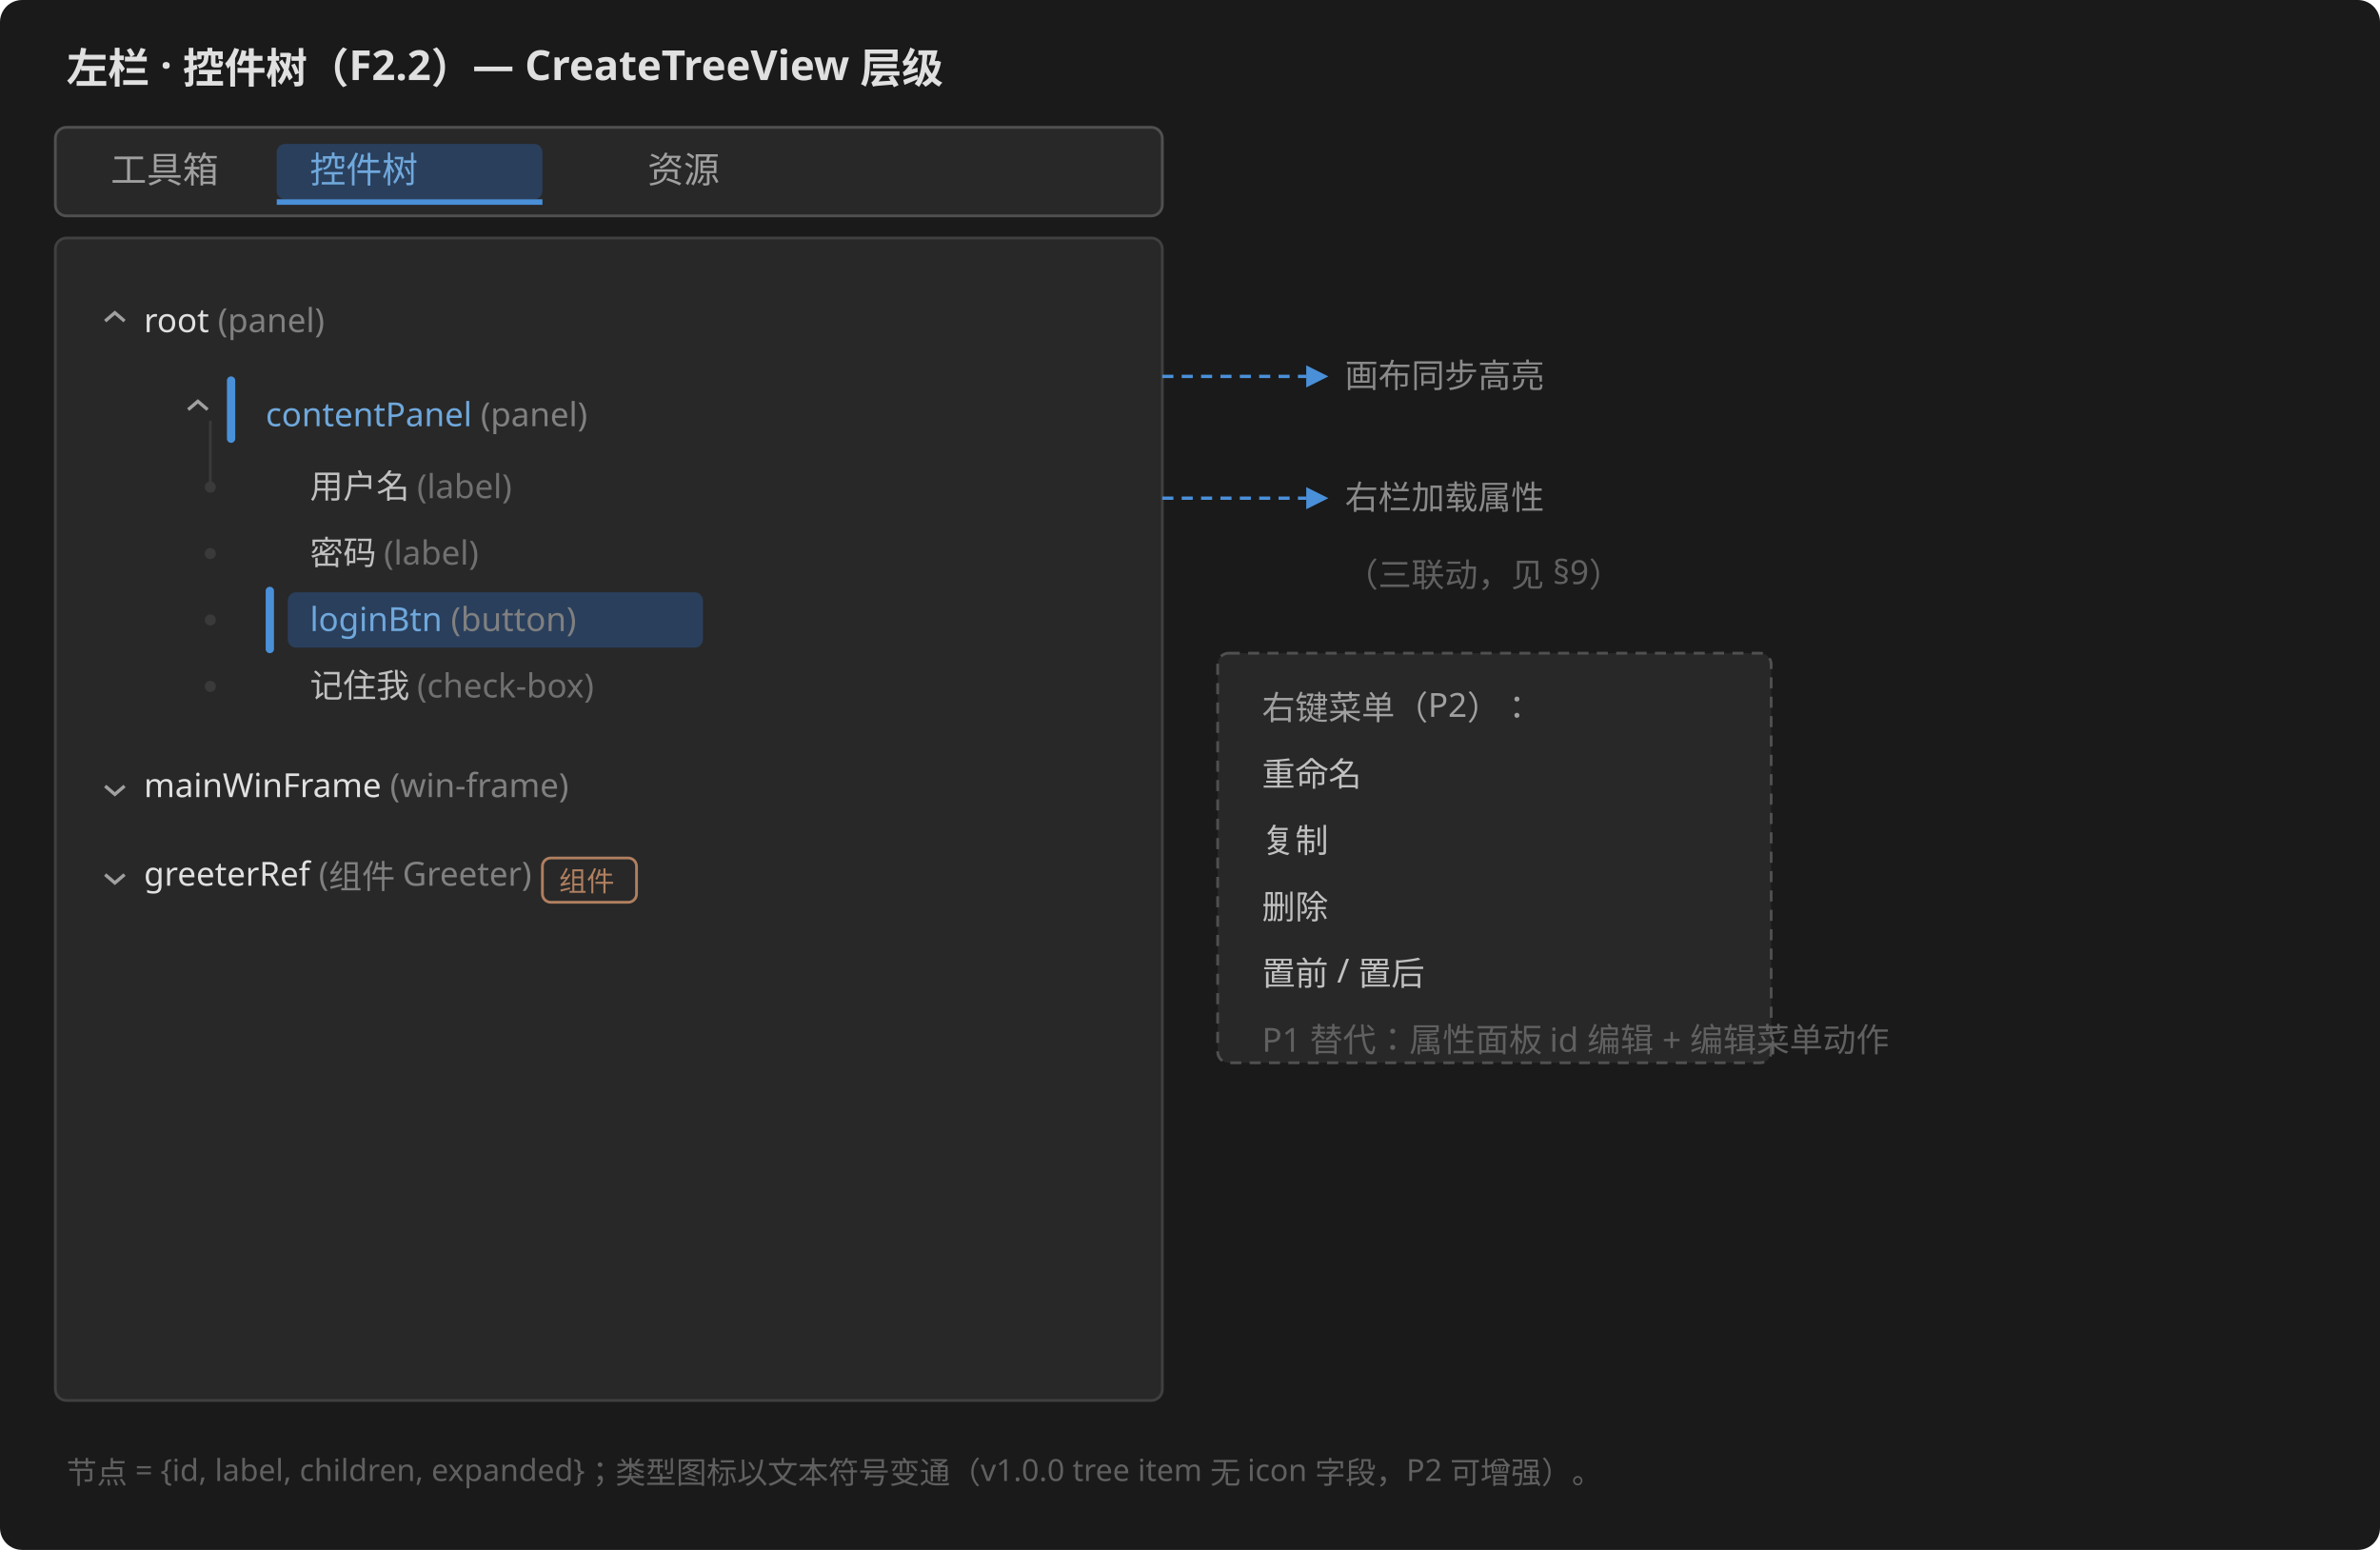
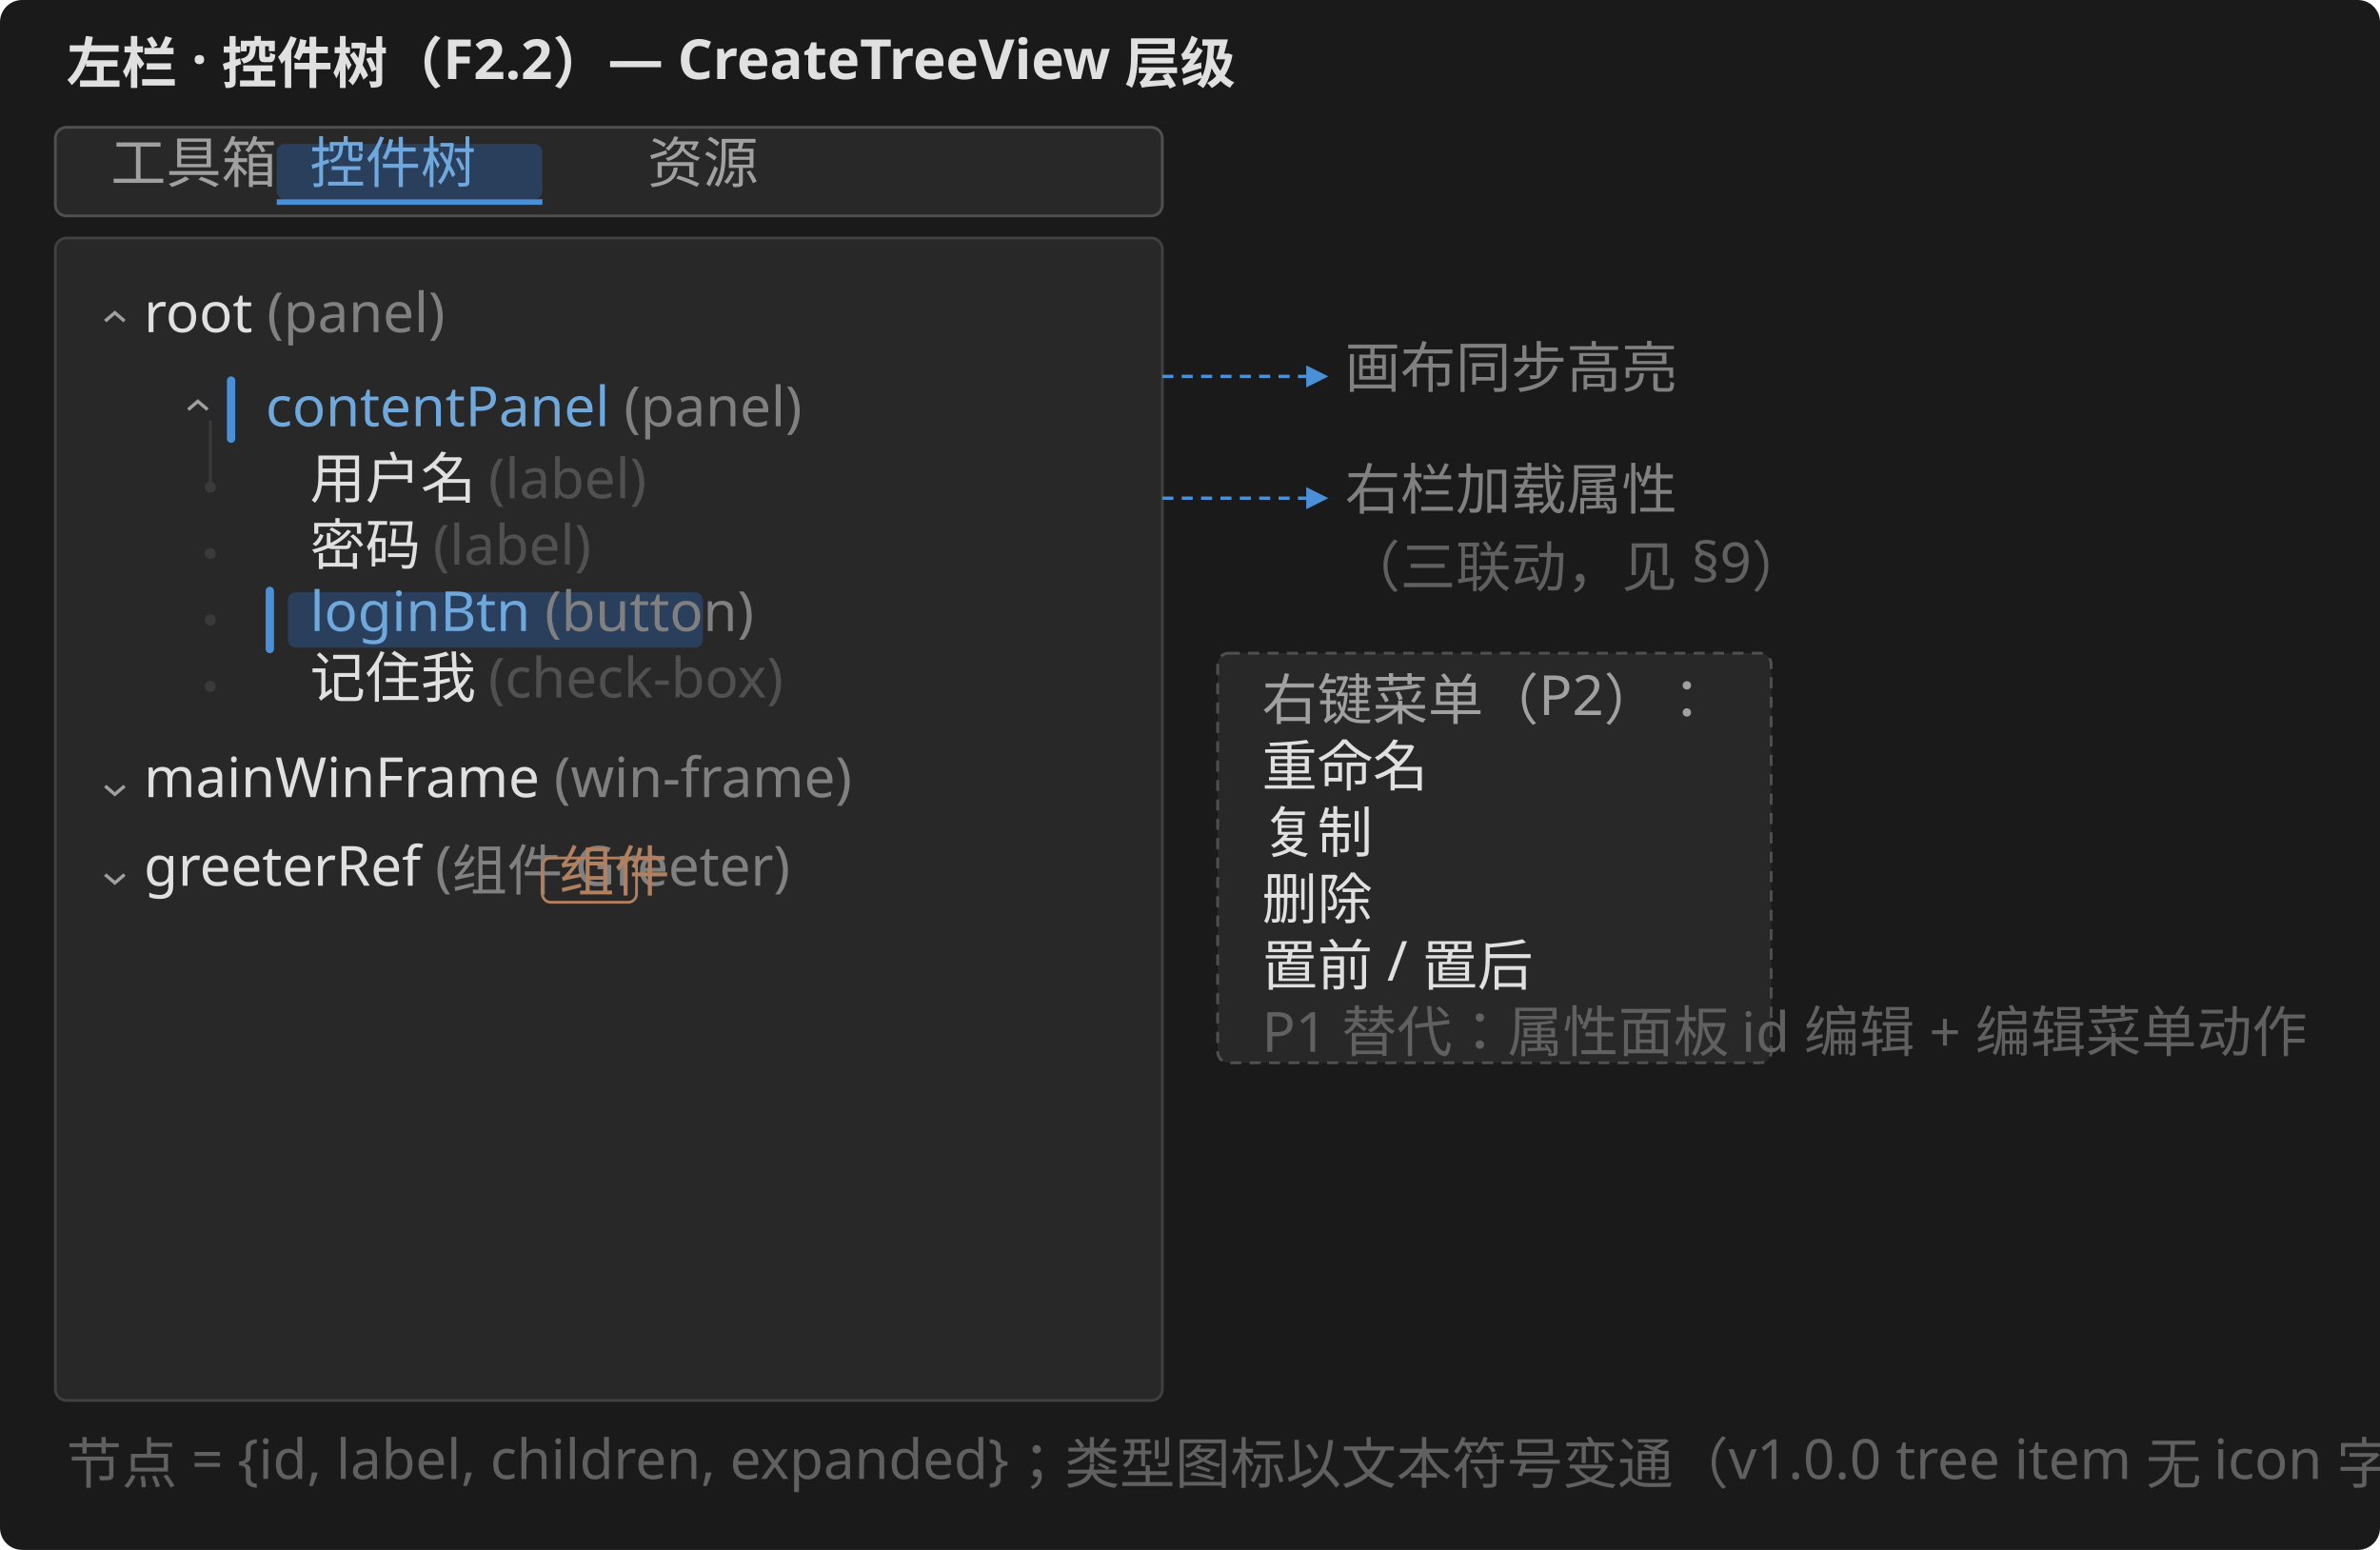
- <svg xmlns="http://www.w3.org/2000/svg" width="860" height="560" viewBox="0 0 860 560" font-family="Microsoft YaHei, PingFang SC, sans-serif">
+ <svg xmlns="http://www.w3.org/2000/svg" width="860" height="560" viewBox="0 0 860 560" font-family="HarmonyOS Sans SC, Microsoft YaHei, PingFang SC, sans-serif">
  <rect x="0" y="0" width="860" height="560" rx="8" fill="#1A1A1A" />
-   <text x="24" y="30" font-size="15" font-weight="bold" fill="#E0E0E0">左栏 · 控件树（F2.2）— CreateTreeView 层级</text>
+   <text x="24" y="30" font-size="20" font-weight="bold" fill="#E0E0E0">左栏 · 控件树（F2.2）— CreateTreeView 层级</text>
  <rect x="20" y="46" width="400" height="32" rx="4" fill="#282828" stroke="#505050" stroke-width="1" />
-   <text x="40" y="66" font-size="13" fill="#A0A0A0">工具箱</text>
+   <text x="40" y="66" font-size="20" fill="#A0A0A0">工具箱</text>
  <rect x="100" y="52" width="96" height="20" rx="3" fill="#2A3F5C" />
-   <text x="112" y="66" font-size="13" fill="#6FA8DC">控件树</text>
+   <text x="112" y="66" font-size="20" fill="#6FA8DC">控件树</text>
  <rect x="100" y="72" width="96" height="2" fill="#4A90D9" />
-   <text x="234" y="66" font-size="13" fill="#A0A0A0">资源</text>
+   <text x="234" y="66" font-size="20" fill="#A0A0A0">资源</text>
  <rect x="20" y="86" width="400" height="420" rx="4" fill="#282828" stroke="#404040" stroke-width="1" />
  <path d="M38 116 l3.5 -3 l3.5 3" fill="none" stroke="#A0A0A0" stroke-width="1.2" />
-   <text x="52" y="120" font-size="12" fill="#E0E0E0">root <tspan fill="#808080">(panel)</tspan>
+   <text x="52" y="120" font-size="20" fill="#E0E0E0">root <tspan fill="#808080">(panel)</tspan>
  </text>
  <path d="M68 148 l3.5 -3 l3.5 3" fill="none" stroke="#A0A0A0" stroke-width="1.2" />
  <rect x="82" y="136" width="3" height="24" rx="1.5" fill="#4A90D9" />
-   <text x="96" y="154" font-size="12" fill="#6FA8DC">contentPanel <tspan fill="#808080">(panel)</tspan>
+   <text x="96" y="154" font-size="20" fill="#6FA8DC">contentPanel <tspan fill="#808080">(panel)</tspan>
  </text>
  <line x1="76" y1="152" x2="76" y2="176" stroke="#3A3A3A" stroke-width="1" />
  <circle cx="76" cy="176" r="2" fill="#3A3A3A" />
-   <text x="112" y="180" font-size="12" fill="#C0C0C0">用户名 <tspan fill="#707070">(label)</tspan>
+   <text x="112" y="180" font-size="20" fill="#E0E0E0">用户名 <tspan fill="#505050">(label)</tspan>
  </text>
  <circle cx="76" cy="200" r="2" fill="#3A3A3A" />
-   <text x="112" y="204" font-size="12" fill="#C0C0C0">密码 <tspan fill="#707070">(label)</tspan>
+   <text x="112" y="204" font-size="20" fill="#E0E0E0">密码 <tspan fill="#505050">(label)</tspan>
  </text>
  <circle cx="76" cy="224" r="2" fill="#3A3A3A" />
  <rect x="96" y="212" width="3" height="24" rx="1.5" fill="#4A90D9" />
  <rect x="104" y="214" width="150" height="20" rx="3" fill="#2A3F5C" />
-   <text x="112" y="228" font-size="12" fill="#6FA8DC">loginBtn <tspan fill="#808080">(button)</tspan>
+   <text x="112" y="228" font-size="20" fill="#6FA8DC">loginBtn <tspan fill="#808080">(button)</tspan>
  </text>
  <circle cx="76" cy="248" r="2" fill="#3A3A3A" />
-   <text x="112" y="252" font-size="12" fill="#C0C0C0">记住我 <tspan fill="#707070">(check-box)</tspan>
+   <text x="112" y="252" font-size="20" fill="#E0E0E0">记住我 <tspan fill="#505050">(check-box)</tspan>
  </text>
  <path d="M38 284 l3.5 3 l3.5 -3" fill="none" stroke="#A0A0A0" stroke-width="1.2" />
-   <text x="52" y="288" font-size="12" fill="#E0E0E0">mainWinFrame <tspan fill="#808080">(win-frame)</tspan>
+   <text x="52" y="288" font-size="20" fill="#E0E0E0">mainWinFrame <tspan fill="#808080">(win-frame)</tspan>
  </text>
  <path d="M38 316 l3.5 3 l3.5 -3" fill="none" stroke="#A0A0A0" stroke-width="1.2" />
-   <text x="52" y="320" font-size="12" fill="#E0E0E0">greeterRef <tspan fill="#808080">(组件 Greeter)</tspan>
+   <text x="52" y="320" font-size="20" fill="#E0E0E0">greeterRef <tspan fill="#808080">(组件 Greeter)</tspan>
  </text>
  <rect x="196" y="310" width="34" height="16" rx="3" fill="none" stroke="#B08060" stroke-width="1" />
-   <text x="202" y="322" font-size="10" fill="#B08060">组件</text>
+   <text x="202" y="322" font-size="20" fill="#B08060">组件</text>
  <line x1="420" y1="136" x2="472" y2="136" stroke="#4A90D9" stroke-width="1.2" stroke-dasharray="4 3" />
  <polygon points="472,132 480,136 472,140" fill="#4A90D9" />
-   <text x="486" y="140" font-size="12" fill="#8A8A8A">画布同步高亮</text>
+   <text x="486" y="140" font-size="20" fill="#808080">画布同步高亮</text>
  <line x1="420" y1="180" x2="472" y2="180" stroke="#4A90D9" stroke-width="1.2" stroke-dasharray="4 3" />
  <polygon points="472,176 480,180 472,184" fill="#4A90D9" />
-   <text x="486" y="184" font-size="12" fill="#8A8A8A">右栏加载属性</text>
-   <text x="486" y="212" font-size="12" fill="#606060">（三联动，见 §9）</text>
+   <text x="486" y="184" font-size="20" fill="#808080">右栏加载属性</text>
+   <text x="486" y="212" font-size="20" fill="#606060">（三联动，见 §9）</text>
  <rect x="440" y="236" width="200" height="148" rx="4" fill="#282828" stroke="#505050" stroke-width="1" stroke-dasharray="4 3" />
-   <text x="456" y="260" font-size="12" fill="#A0A0A0">右键菜单（P2）：</text>
-   <text x="456" y="284" font-size="12" fill="#C0C0C0">重命名</text>
-   <text x="456" y="308" font-size="12" fill="#C0C0C0">复制</text>
-   <text x="456" y="332" font-size="12" fill="#C0C0C0">删除</text>
-   <text x="456" y="356" font-size="12" fill="#C0C0C0">置前 / 置后</text>
-   <text x="456" y="380" font-size="12" fill="#606060">P1 替代：属性面板 id 编辑 + 编辑菜单动作</text>
-   <text x="24" y="536" font-size="11" fill="#606060">节点 = {id, label, children, expanded}；类型图标以文本符号变通（v1.0.0 tree item 无 icon 字段，P2 可增强）。</text>
+   <text x="456" y="260" font-size="20" fill="#A0A0A0">右键菜单（P2）：</text>
+   <text x="456" y="284" font-size="20" fill="#E0E0E0">重命名</text>
+   <text x="456" y="308" font-size="20" fill="#E0E0E0">复制</text>
+   <text x="456" y="332" font-size="20" fill="#E0E0E0">删除</text>
+   <text x="456" y="356" font-size="20" fill="#E0E0E0">置前 / 置后</text>
+   <text x="456" y="380" font-size="20" fill="#606060">P1 替代：属性面板 id 编辑 + 编辑菜单动作</text>
+   <text x="24" y="536" font-size="20" fill="#606060">节点 = {id, label, children, expanded}；类型图标以文本符号变通（v1.0.0 tree item 无 icon 字段，P2 可增强）。</text>
</svg>
